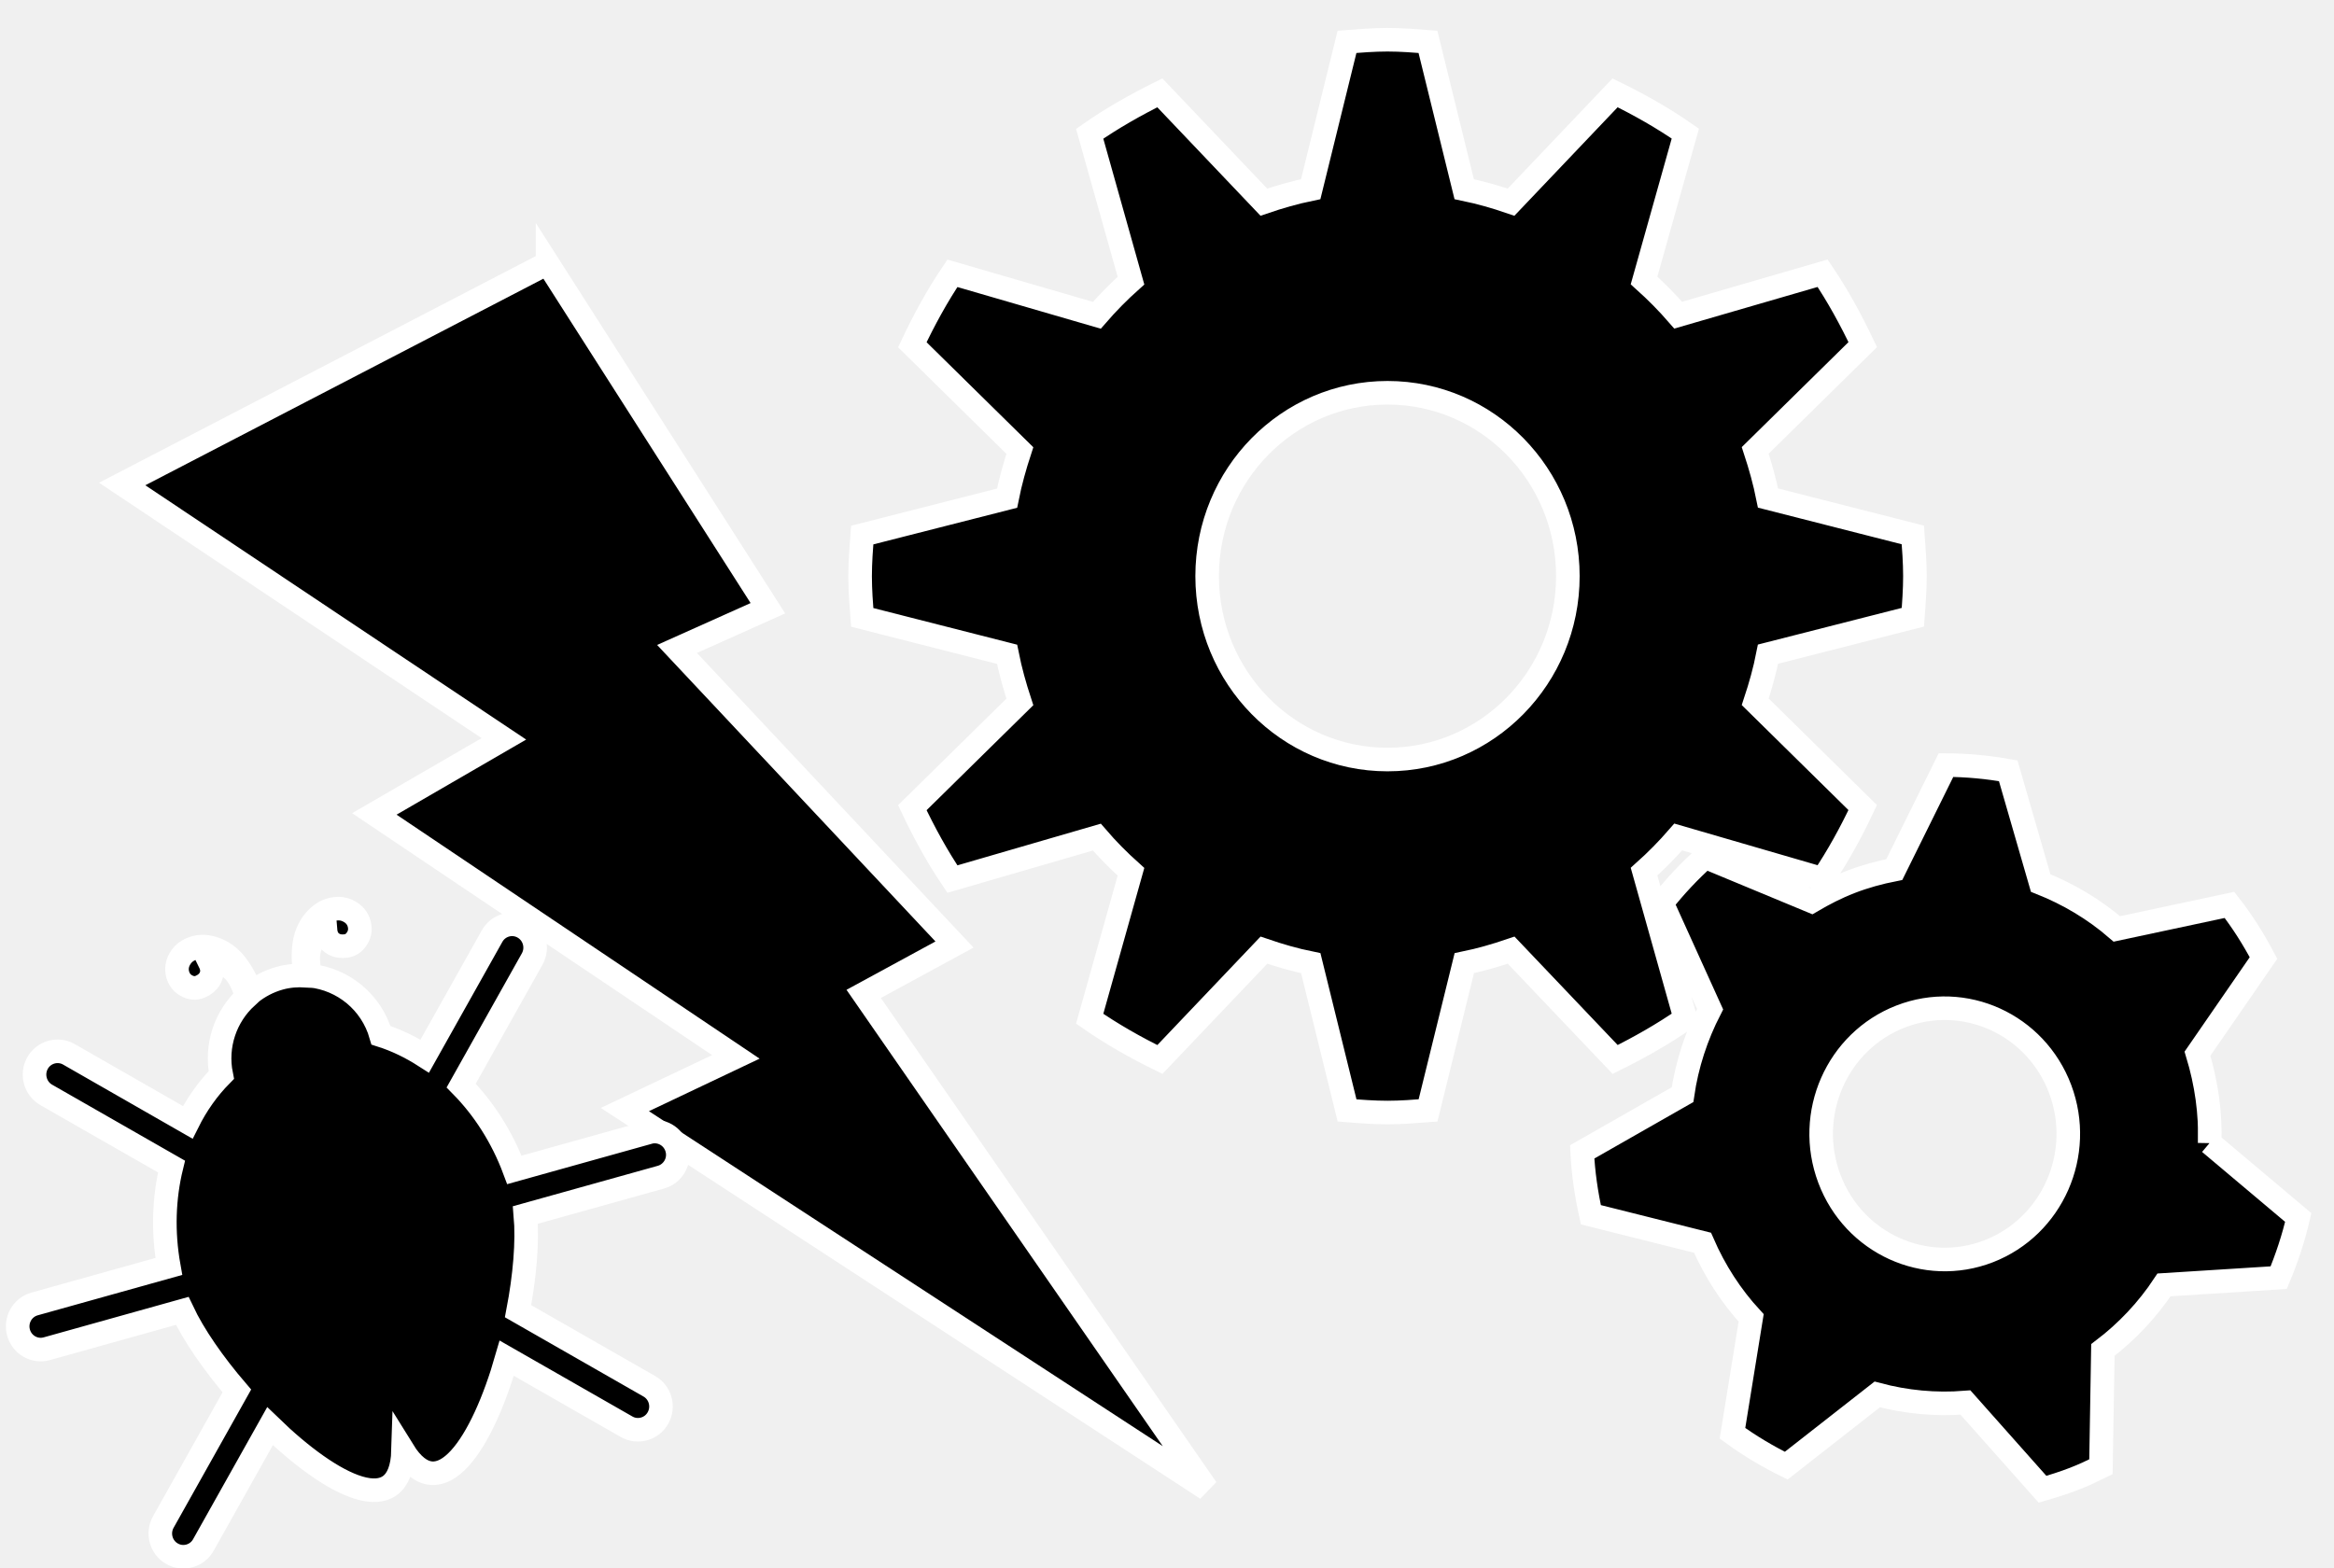
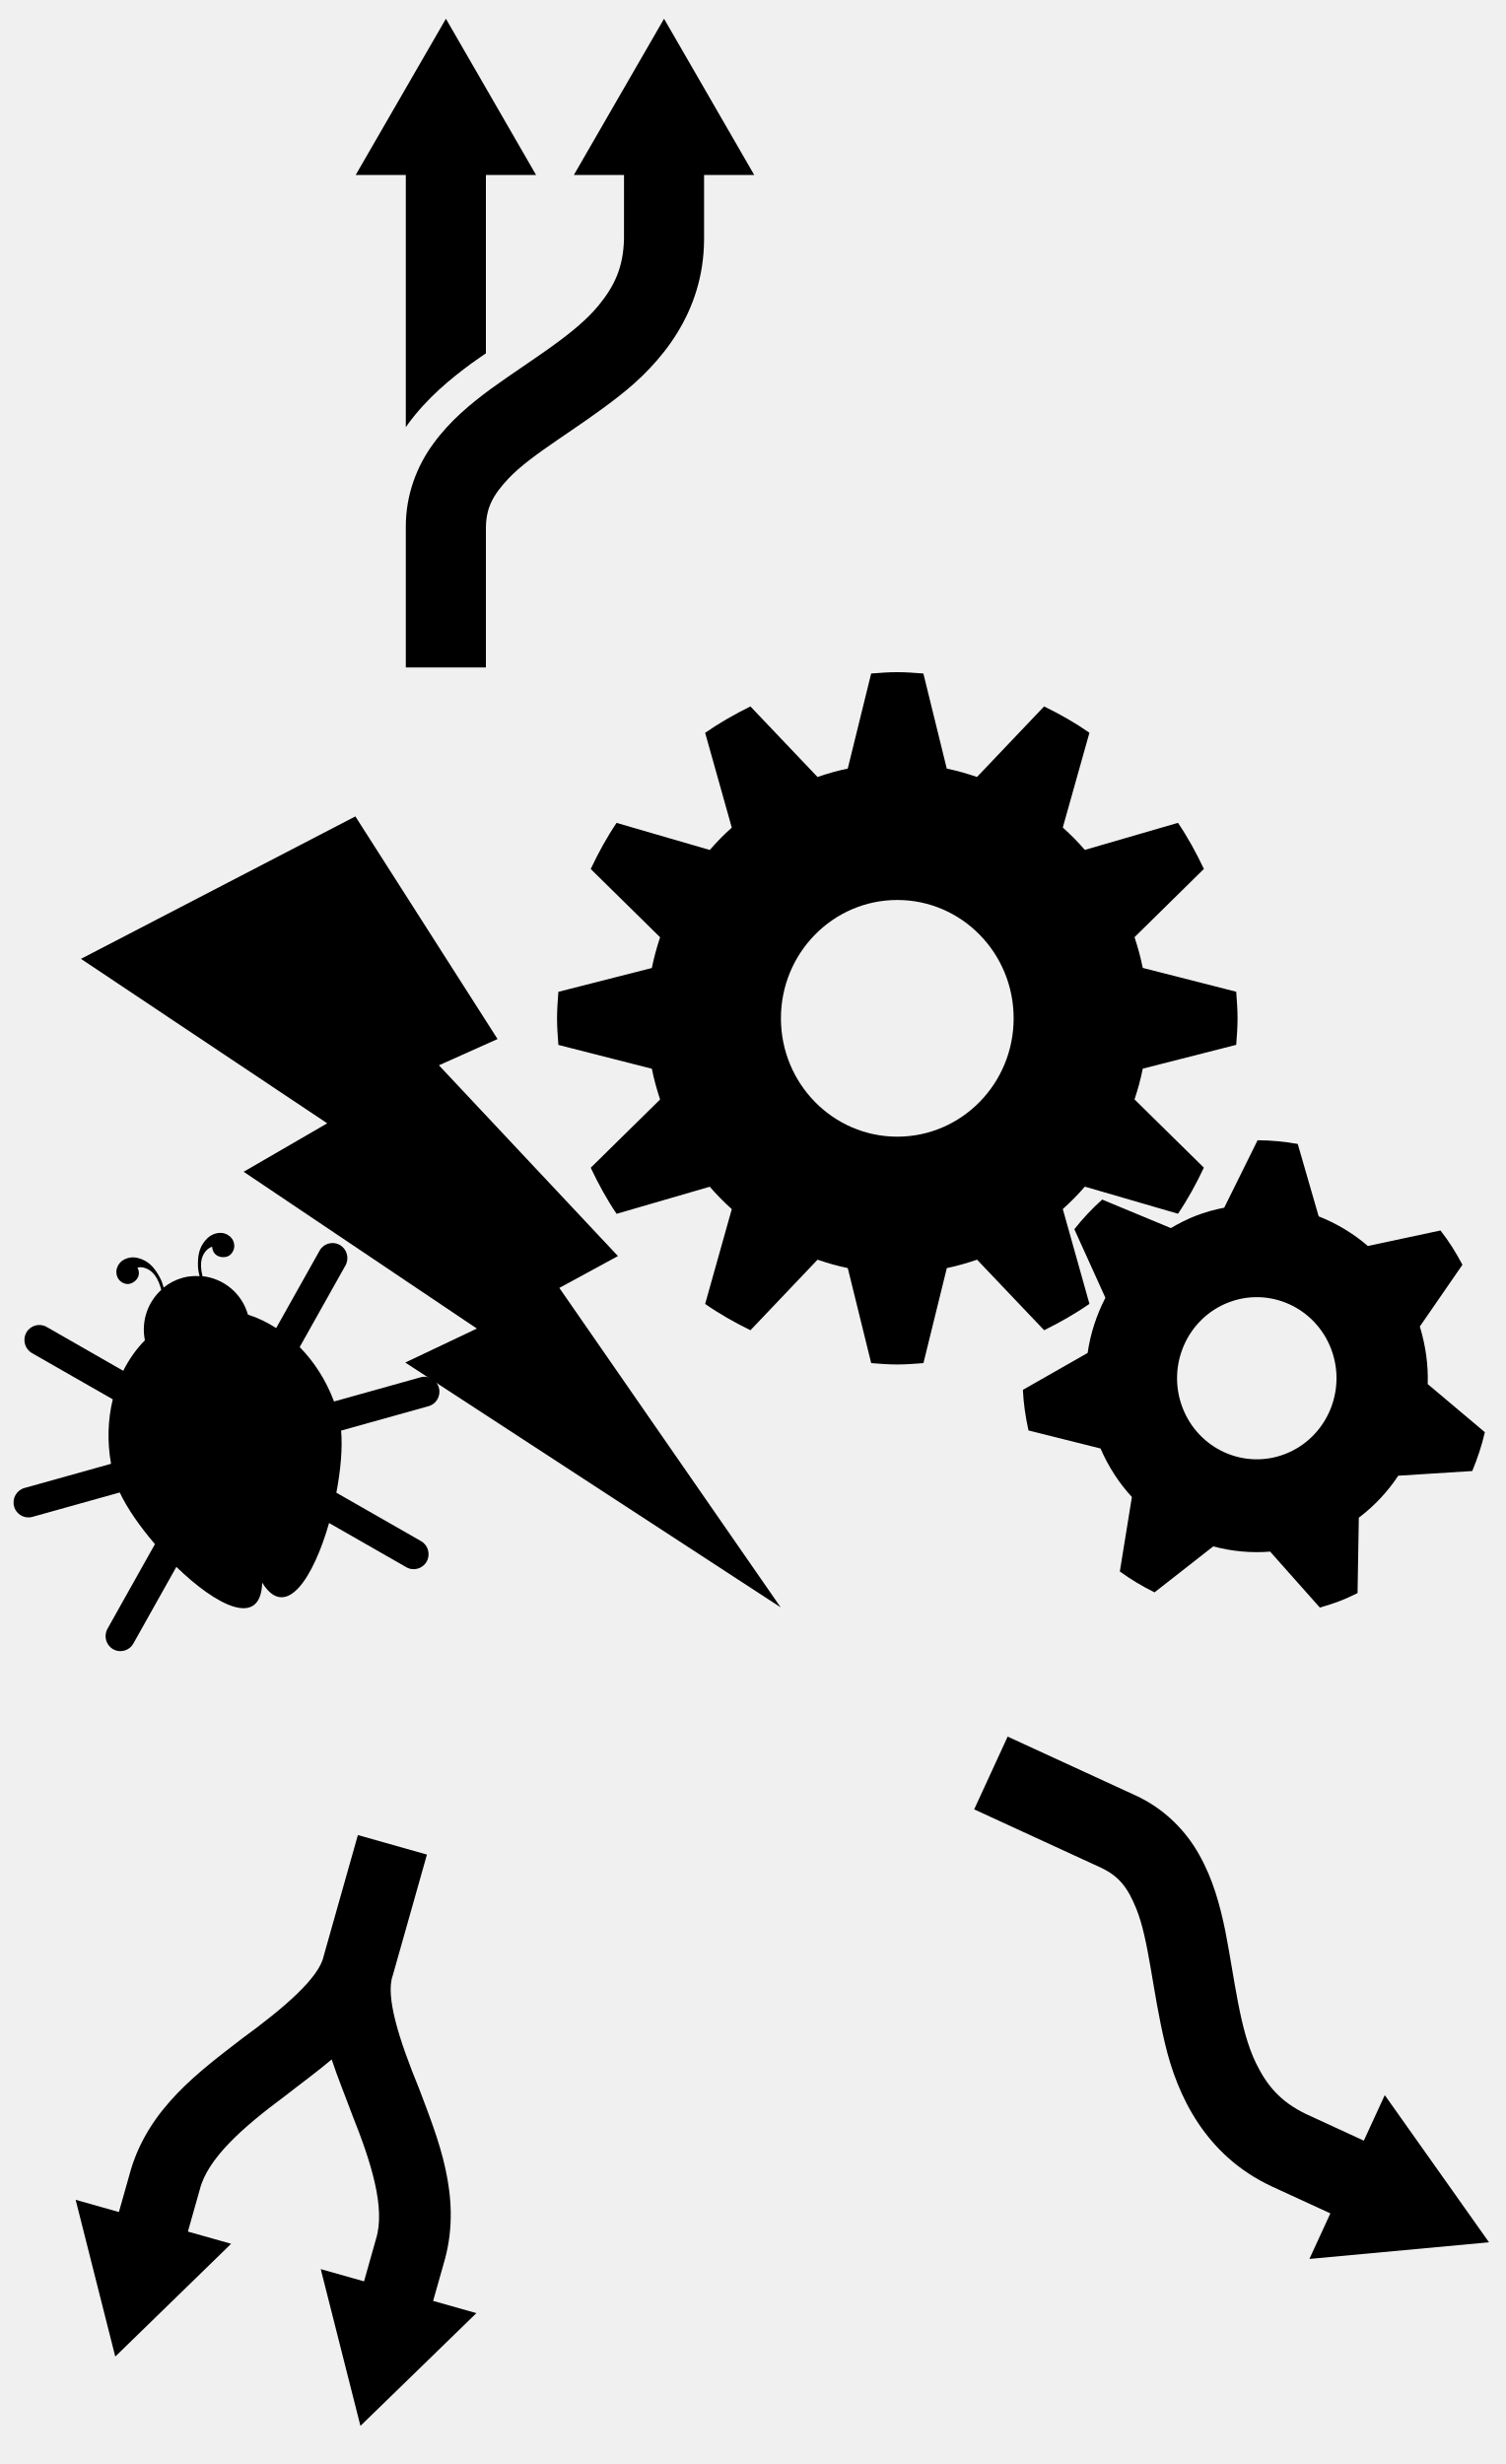
- <svg xmlns="http://www.w3.org/2000/svg" width="198" height="133">
-   <path id="svg_2" d="m46.448,22.339l18.694,29.274l-7.708,3.455l23.539,25.082l-7.705,4.189l29.099,42.001l-49.357,-32.186l9.414,-4.47l-30.667,-20.616l10.989,-6.371l-32.38,-21.627l36.082,-18.73z" stroke-width="2" stroke="#ffffff" fill="#000000" />
-   <path id="svg_3" d="m55.023,96.095l-11.385,3.18c-1.043,-2.8 -2.614,-5.226 -4.514,-7.158l6.02,-10.733c0.529,-0.947 0.203,-2.154 -0.742,-2.693c-0.936,-0.535 -2.129,-0.201 -2.657,0.744l-5.712,10.184c-1.18,-0.756 -2.422,-1.359 -3.712,-1.768c-0.813,-2.835 -3.227,-4.757 -5.974,-5.055c-0.002,-0.008 -0.004,-0.016 -0.006,-0.024c-0.119,-0.477 -0.182,-0.908 -0.191,-1.282c-0.01,-0.373 0.023,-0.692 0.09,-0.945c0.072,-0.256 0.154,-0.464 0.244,-0.625c0.285,-0.513 0.664,-0.848 1.127,-1.004c0.045,0.554 0.277,0.951 0.688,1.186c0.303,0.174 0.656,0.227 1.067,0.17c0.412,-0.061 0.734,-0.3 0.969,-0.716c0.205,-0.367 0.248,-0.767 0.125,-1.198c-0.125,-0.432 -0.397,-0.765 -0.809,-1c-0.301,-0.172 -0.613,-0.258 -0.942,-0.255c-0.326,0.002 -0.639,0.067 -0.94,0.191c-0.299,0.124 -0.578,0.316 -0.838,0.57c-0.258,0.255 -0.471,0.535 -0.645,0.84c-0.258,0.462 -0.422,0.979 -0.488,1.545c-0.064,0.564 -0.072,1.115 -0.018,1.657c0.033,0.316 0.119,0.594 0.184,0.886c-0.733,-0.041 -1.481,0.004 -2.227,0.213c-0.942,0.262 -1.783,0.71 -2.5,1.288c-0.102,-0.339 -0.191,-0.679 -0.352,-1.022c-0.227,-0.491 -0.514,-0.959 -0.856,-1.413c-0.348,-0.452 -0.75,-0.809 -1.207,-1.071c-0.301,-0.17 -0.627,-0.298 -0.979,-0.383c-0.352,-0.085 -0.688,-0.103 -1.008,-0.053s-0.621,0.158 -0.904,0.324c-0.285,0.166 -0.508,0.404 -0.68,0.704c-0.232,0.416 -0.293,0.844 -0.184,1.276c0.113,0.436 0.354,0.758 0.717,0.967c0.41,0.235 0.811,0.272 1.194,0.11c0.383,-0.162 0.658,-0.393 0.83,-0.7c0.232,-0.414 0.231,-0.874 -0.014,-1.371c0.477,-0.109 0.971,-0.016 1.479,0.278c0.158,0.089 0.334,0.227 0.527,0.41c0.189,0.182 0.377,0.438 0.559,0.765c0.184,0.328 0.35,0.726 0.49,1.2c0.025,0.087 0.045,0.193 0.068,0.288c-1.78,1.634 -2.651,4.119 -2.145,6.623c-1.137,1.152 -2.094,2.506 -2.846,4.015l-10.08,-5.773c-0.938,-0.535 -2.133,-0.201 -2.664,0.744c-0.529,0.951 -0.199,2.158 0.738,2.697l10.629,6.081c-0.647,2.644 -0.756,5.538 -0.229,8.478l-11.385,3.182c-1.043,0.29 -1.653,1.379 -1.363,2.429c0.287,1.046 1.362,1.663 2.405,1.369l11.484,-3.21c0.983,2.085 2.663,4.498 4.632,6.793l-6.239,11.125c-0.531,0.949 -0.203,2.154 0.738,2.689c0.467,0.27 1,0.32 1.481,0.185c0.484,-0.134 0.916,-0.452 1.18,-0.929l5.655,-10.08c5.274,5.118 11.103,8.134 11.287,2.077c3.122,5.051 6.741,-0.667 8.794,-7.844l10.164,5.814c0.469,0.272 1.004,0.32 1.489,0.185c0.481,-0.132 0.912,-0.452 1.178,-0.929c0.531,-0.945 0.203,-2.152 -0.736,-2.687l-11.137,-6.371c0.568,-2.969 0.824,-5.885 0.623,-8.164l11.498,-3.21c1.035,-0.29 1.655,-1.375 1.36,-2.425c-0.289,-1.05 -1.367,-1.665 -2.407,-1.375z" fill-opacity="null" stroke-opacity="null" stroke-width="2" stroke="#ffffff" fill="#000000" />
-   <path id="svg_4" d="m142.973,86.436l-3.503,-12.469c1.026,-0.916 1.99,-1.896 2.899,-2.944l12.25,3.562c1.292,-1.914 2.404,-3.947 3.399,-6.058l-9.117,-8.975c0.437,-1.319 0.815,-2.66 1.085,-4.043l12.286,-3.132c0.09,-1.154 0.176,-2.312 0.176,-3.494s-0.09,-2.335 -0.176,-3.489l-12.286,-3.132c-0.275,-1.383 -0.653,-2.724 -1.085,-4.043l9.121,-8.975c-0.999,-2.106 -2.111,-4.144 -3.404,-6.058l-12.25,3.558c-0.905,-1.044 -1.873,-2.024 -2.899,-2.944l3.503,-12.464c-1.882,-1.31 -3.885,-2.445 -5.961,-3.457l-8.824,9.277c-1.292,-0.444 -2.616,-0.824 -3.975,-1.104l-3.075,-12.501c-1.139,-0.087 -2.274,-0.179 -3.435,-0.179s-2.296,0.092 -3.431,0.179l-3.079,12.501c-1.36,0.279 -2.679,0.659 -3.975,1.104l-8.824,-9.277c-2.071,1.026 -4.07,2.157 -5.952,3.471l3.503,12.464c-1.026,0.916 -1.994,1.9 -2.895,2.94l-12.254,-3.562c-1.292,1.914 -2.404,3.952 -3.399,6.063l9.121,8.975c-0.432,1.319 -0.81,2.66 -1.085,4.043l-12.29,3.132c-0.086,1.154 -0.176,2.312 -0.176,3.489s0.09,2.335 0.176,3.494l12.29,3.132c0.275,1.383 0.653,2.724 1.085,4.043l-9.121,8.975c0.995,2.106 2.107,4.144 3.399,6.058l12.254,-3.562c0.9,1.049 1.868,2.024 2.895,2.944l-3.503,12.469c1.882,1.31 3.885,2.441 5.956,3.457l8.824,-9.277c1.297,0.444 2.616,0.829 3.975,1.104l3.079,12.496c1.135,0.092 2.274,0.179 3.435,0.179s2.296,-0.092 3.435,-0.179l3.075,-12.496c1.36,-0.279 2.683,-0.664 3.975,-1.104l8.824,9.277c2.066,-1.026 4.07,-2.157 5.952,-3.466zm-25.265,-21.984c-8.45,0 -15.302,-6.969 -15.302,-15.564s6.852,-15.559 15.302,-15.559s15.298,6.965 15.298,15.559s-6.848,15.564 -15.298,15.564zm69.745,32.534c0.086,-2.505 -0.27,-5.055 -1.035,-7.574l5.601,-8.118c-0.846,-1.603 -1.801,-3.123 -2.886,-4.506l-9.553,2.038c-1.927,-1.667 -4.119,-2.967 -6.465,-3.897l-2.751,-9.52c-1.738,-0.311 -3.498,-0.481 -5.281,-0.485l-4.385,8.865c-1.256,0.247 -2.512,0.586 -3.746,1.067c-1.157,0.449 -2.237,1.007 -3.273,1.616l-9.031,-3.75c-1.337,1.2 -2.557,2.496 -3.66,3.901l4.083,9.011c-1.166,2.267 -1.967,4.707 -2.337,7.258l-8.513,4.854c0.086,1.777 0.342,3.553 0.738,5.334l9.472,2.376c1.04,2.399 2.436,4.547 4.124,6.378l-1.585,9.79c1.441,1.053 2.971,1.96 4.561,2.747l7.721,-6.044c2.413,0.646 4.939,0.893 7.482,0.687l6.537,7.358c0.9,-0.261 1.796,-0.54 2.683,-0.884c0.788,-0.302 1.531,-0.659 2.274,-1.021l0.167,-9.913c2.048,-1.552 3.795,-3.42 5.186,-5.522l9.729,-0.614c0.684,-1.644 1.256,-3.352 1.657,-5.106l-7.514,-6.328zm-18.742,9.19c-5.407,2.097 -11.458,-0.659 -13.524,-6.159s0.644,-11.658 6.051,-13.76c5.407,-2.097 11.467,0.659 13.533,6.159c2.062,5.499 -0.653,11.658 -6.06,13.76z" fill-opacity="null" stroke-opacity="null" stroke-width="2" stroke="#ffffff" fill="#000000" />
+ <svg xmlns="http://www.w3.org/2000/svg" width="198" height="324">
+   <g>
+     <rect fill="none" id="canvas_background" height="326" width="200" y="-1" x="-1" />
+   </g>
+   <g>
+     <path fill="#000000" stroke="#ffffff" stroke-width="0" d="m46.729,107.352l18.694,29.274l-7.708,3.455l23.539,25.082l-7.705,4.189l29.099,42.001l-49.357,-32.186l9.414,-4.47l-30.667,-20.616l10.989,-6.371l-32.38,-21.627l36.082,-18.73l0,0z" id="svg_2" />
+     <path fill="#000000" stroke="#ffffff" stroke-width="0" stroke-opacity="null" fill-opacity="null" d="m55.305,181.108l-11.385,3.18c-1.043,-2.8 -2.614,-5.226 -4.514,-7.158l6.02,-10.733c0.529,-0.947 0.203,-2.154 -0.742,-2.693c-0.936,-0.535 -2.129,-0.201 -2.657,0.744l-5.712,10.184c-1.18,-0.756 -2.422,-1.359 -3.712,-1.768c-0.813,-2.835 -3.227,-4.757 -5.974,-5.055c-0.002,-0.008 -0.004,-0.016 -0.006,-0.024c-0.119,-0.477 -0.182,-0.908 -0.191,-1.282c-0.01,-0.373 0.023,-0.692 0.09,-0.945c0.072,-0.256 0.154,-0.464 0.244,-0.625c0.285,-0.513 0.664,-0.848 1.127,-1.004c0.045,0.554 0.277,0.951 0.688,1.186c0.303,0.174 0.656,0.227 1.067,0.17c0.412,-0.061 0.734,-0.3 0.969,-0.716c0.205,-0.367 0.248,-0.767 0.125,-1.198c-0.125,-0.432 -0.397,-0.765 -0.809,-1c-0.301,-0.172 -0.613,-0.258 -0.942,-0.255c-0.326,0.002 -0.639,0.067 -0.94,0.191c-0.299,0.124 -0.578,0.316 -0.838,0.57c-0.258,0.255 -0.471,0.535 -0.645,0.84c-0.258,0.462 -0.422,0.979 -0.488,1.545c-0.064,0.564 -0.072,1.115 -0.018,1.657c0.033,0.316 0.119,0.594 0.184,0.886c-0.733,-0.041 -1.481,0.004 -2.227,0.213c-0.942,0.262 -1.783,0.71 -2.5,1.288c-0.102,-0.339 -0.191,-0.679 -0.352,-1.022c-0.227,-0.491 -0.514,-0.959 -0.856,-1.413c-0.348,-0.452 -0.75,-0.809 -1.207,-1.071c-0.301,-0.17 -0.627,-0.298 -0.979,-0.383c-0.352,-0.085 -0.688,-0.103 -1.008,-0.053s-0.621,0.158 -0.904,0.324c-0.285,0.166 -0.508,0.404 -0.68,0.704c-0.232,0.416 -0.293,0.844 -0.184,1.276c0.113,0.436 0.354,0.758 0.717,0.967c0.41,0.235 0.811,0.272 1.194,0.11c0.383,-0.162 0.658,-0.393 0.83,-0.7c0.232,-0.414 0.231,-0.874 -0.014,-1.371c0.477,-0.109 0.971,-0.016 1.479,0.278c0.158,0.089 0.334,0.227 0.527,0.41c0.189,0.182 0.377,0.438 0.559,0.765c0.184,0.328 0.35,0.726 0.49,1.2c0.025,0.087 0.045,0.193 0.068,0.288c-1.78,1.634 -2.651,4.119 -2.145,6.623c-1.137,1.152 -2.094,2.506 -2.846,4.015l-10.08,-5.773c-0.938,-0.535 -2.133,-0.201 -2.664,0.744c-0.529,0.951 -0.199,2.158 0.738,2.697l10.629,6.081c-0.647,2.644 -0.756,5.538 -0.229,8.478l-11.385,3.182c-1.043,0.29 -1.653,1.379 -1.363,2.429c0.287,1.046 1.362,1.663 2.405,1.369l11.484,-3.21c0.983,2.085 2.663,4.498 4.632,6.793l-6.239,11.125c-0.531,0.949 -0.203,2.154 0.738,2.689c0.467,0.27 1,0.32 1.481,0.185c0.484,-0.134 0.916,-0.452 1.18,-0.929l5.655,-10.08c5.274,5.118 11.103,8.134 11.287,2.077c3.122,5.051 6.741,-0.667 8.794,-7.844l10.164,5.814c0.469,0.272 1.004,0.32 1.489,0.185c0.481,-0.132 0.912,-0.452 1.178,-0.929c0.531,-0.945 0.203,-2.152 -0.736,-2.687l-11.137,-6.371c0.568,-2.969 0.824,-5.885 0.623,-8.164l11.498,-3.21c1.035,-0.29 1.655,-1.375 1.36,-2.425c-0.289,-1.05 -1.367,-1.665 -2.407,-1.375l0,0z" id="svg_3" />
+     <path fill="#000000" stroke="#ffffff" stroke-width="0" stroke-opacity="null" fill-opacity="null" d="m143.254,171.449l-3.503,-12.469c1.026,-0.916 1.99,-1.896 2.899,-2.944l12.25,3.562c1.292,-1.914 2.404,-3.947 3.399,-6.058l-9.117,-8.975c0.437,-1.319 0.815,-2.66 1.085,-4.043l12.286,-3.132c0.09,-1.154 0.176,-2.312 0.176,-3.494s-0.09,-2.335 -0.176,-3.489l-12.286,-3.132c-0.275,-1.383 -0.653,-2.724 -1.085,-4.043l9.121,-8.975c-0.999,-2.106 -2.111,-4.144 -3.404,-6.058l-12.25,3.558c-0.905,-1.044 -1.873,-2.024 -2.899,-2.944l3.503,-12.464c-1.882,-1.31 -3.885,-2.445 -5.961,-3.457l-8.824,9.277c-1.292,-0.444 -2.616,-0.824 -3.975,-1.104l-3.075,-12.501c-1.139,-0.087 -2.274,-0.179 -3.435,-0.179s-2.296,0.092 -3.431,0.179l-3.079,12.501c-1.36,0.279 -2.679,0.659 -3.975,1.104l-8.824,-9.277c-2.071,1.026 -4.07,2.157 -5.952,3.471l3.503,12.464c-1.026,0.916 -1.994,1.9 -2.895,2.94l-12.254,-3.562c-1.292,1.914 -2.404,3.952 -3.399,6.063l9.121,8.975c-0.432,1.319 -0.81,2.66 -1.085,4.043l-12.29,3.132c-0.086,1.154 -0.176,2.312 -0.176,3.489s0.09,2.335 0.176,3.494l12.29,3.132c0.275,1.383 0.653,2.724 1.085,4.043l-9.121,8.975c0.995,2.106 2.107,4.144 3.399,6.058l12.254,-3.562c0.9,1.049 1.868,2.024 2.895,2.944l-3.503,12.469c1.882,1.31 3.885,2.441 5.956,3.457l8.824,-9.277c1.297,0.444 2.616,0.829 3.975,1.104l3.079,12.496c1.135,0.092 2.274,0.179 3.435,0.179s2.296,-0.092 3.435,-0.179l3.075,-12.496c1.36,-0.279 2.683,-0.664 3.975,-1.104l8.824,9.277c2.066,-1.026 4.07,-2.157 5.952,-3.466l-0,0zm-25.265,-21.984c-8.45,0 -15.302,-6.969 -15.302,-15.564s6.852,-15.559 15.302,-15.559s15.298,6.965 15.298,15.559s-6.848,15.564 -15.298,15.564zm69.745,32.534c0.086,-2.505 -0.27,-5.055 -1.035,-7.574l5.601,-8.118c-0.846,-1.603 -1.801,-3.123 -2.886,-4.506l-9.553,2.038c-1.927,-1.667 -4.119,-2.967 -6.465,-3.897l-2.751,-9.52c-1.738,-0.311 -3.498,-0.481 -5.281,-0.485l-4.385,8.865c-1.256,0.247 -2.512,0.586 -3.746,1.067c-1.157,0.449 -2.237,1.007 -3.273,1.616l-9.031,-3.75c-1.337,1.2 -2.557,2.496 -3.66,3.901l4.083,9.011c-1.166,2.267 -1.967,4.707 -2.337,7.258l-8.513,4.854c0.086,1.777 0.342,3.553 0.738,5.334l9.472,2.376c1.04,2.399 2.436,4.547 4.124,6.378l-1.585,9.79c1.441,1.053 2.971,1.96 4.561,2.747l7.721,-6.044c2.413,0.646 4.939,0.893 7.482,0.687l6.537,7.358c0.9,-0.261 1.796,-0.54 2.683,-0.884c0.788,-0.302 1.531,-0.659 2.274,-1.021l0.167,-9.913c2.048,-1.552 3.795,-3.42 5.186,-5.522l9.729,-0.614c0.684,-1.644 1.256,-3.352 1.657,-5.106l-7.514,-6.328l0,0zm-18.742,9.19c-5.407,2.097 -11.458,-0.659 -13.524,-6.159s0.644,-11.658 6.051,-13.76c5.407,-2.097 11.467,0.659 13.533,6.159c2.062,5.499 -0.653,11.658 -6.06,13.76z" id="svg_4" />
+     <path transform="rotate(-90 72.97117,45.11429) " id="svg_1" d="m105.35,65.39l10.269,-5.93l-10.269,-5.928l-10.271,-5.926l0,6.592c-2.694,-0.004 -7.159,-0.004 -8.425,-0.004c-3.74,-0.089 -6.194,-1.26 -8.749,-3.355c-3.807,-3.128 -7.057,-8.757 -10.975,-14.181c-1.993,-2.698 -4.214,-5.373 -7.171,-7.524c-2.928,-2.16 -6.753,-3.658 -11.005,-3.629l-18.43,0l0,10.532l18.43,0c2.563,0.047 4.185,0.883 6.397,2.956c3.273,3.083 6.464,8.978 10.864,14.562c4.313,5.531 10.949,11.116 20.575,11.169l8.489,0l0,6.592l10.271,-5.926zm-43.443,-39.886c0.116,0.083 0.24,0.154 0.353,0.239c3.512,2.555 6.049,5.689 8.057,8.416c0.461,0.638 0.871,1.251 1.309,1.877l23.453,0l0,6.595l10.271,-5.926l10.269,-5.928l-10.269,-5.93l-10.271,-5.932l0,6.59l-33.172,0z" stroke-opacity="null" stroke-width="0" stroke="#ffffff" fill="#000000" />
+     <path transform="rotate(24.70643 161.6701,266.9843) " id="svg_5" d="m204.317,278.035l-10.269,-5.928l-10.271,-5.926l0,6.592c-2.694,-0.004 -7.159,-0.004 -8.425,-0.004c-3.74,-0.089 -6.194,-1.26 -8.749,-3.355c-3.807,-3.128 -7.057,-8.757 -10.975,-14.181c-1.993,-2.698 -4.214,-5.373 -7.171,-7.524c-2.928,-2.16 -6.753,-3.658 -11.005,-3.629l-18.43,0l0,10.532l18.43,0c2.563,0.047 4.185,0.883 6.397,2.956c3.273,3.083 6.464,8.978 10.864,14.562c4.313,5.531 10.949,11.116 20.575,11.169l8.489,0l0,6.592l20.539,-11.856z" stroke-opacity="null" stroke-width="0" stroke="#ffffff" fill="#000000" />
+     <path transform="rotate(105.7888 41.44273,278.5074) " id="svg_6" d="m60.361,305.888l9.21,-5.309l9.205,-5.311l-9.21,-5.315l-9.205,-5.311l0,5.907c-2.256,0 -4.878,0 -5.756,0c-4.188,0.118 -9.357,-3.177 -14.856,-7.426c-2.05,-1.49 -4.118,-3.128 -6.31,-4.608c2.192,-1.482 4.257,-3.118 6.31,-4.608c5.499,-4.242 10.668,-7.544 14.85,-7.424l5.762,-0.002l0,5.915l9.205,-5.313l9.21,-5.317l-9.21,-5.323l-9.205,-5.315l0,5.911l-5.759,0c-8.553,0.12 -14.946,5.199 -20.54,9.328c-5.553,4.356 -10.544,7.636 -13.439,7.424l-16.514,0l0,9.436l16.519,0c2.892,-0.214 7.886,3.067 13.439,7.424c5.591,4.13 11.981,9.206 20.537,9.328l5.756,0l0,5.913l0,0l0,0z" stroke-opacity="null" stroke-width="0" stroke="#ffffff" fill="#000000" />
+   </g>
</svg>
